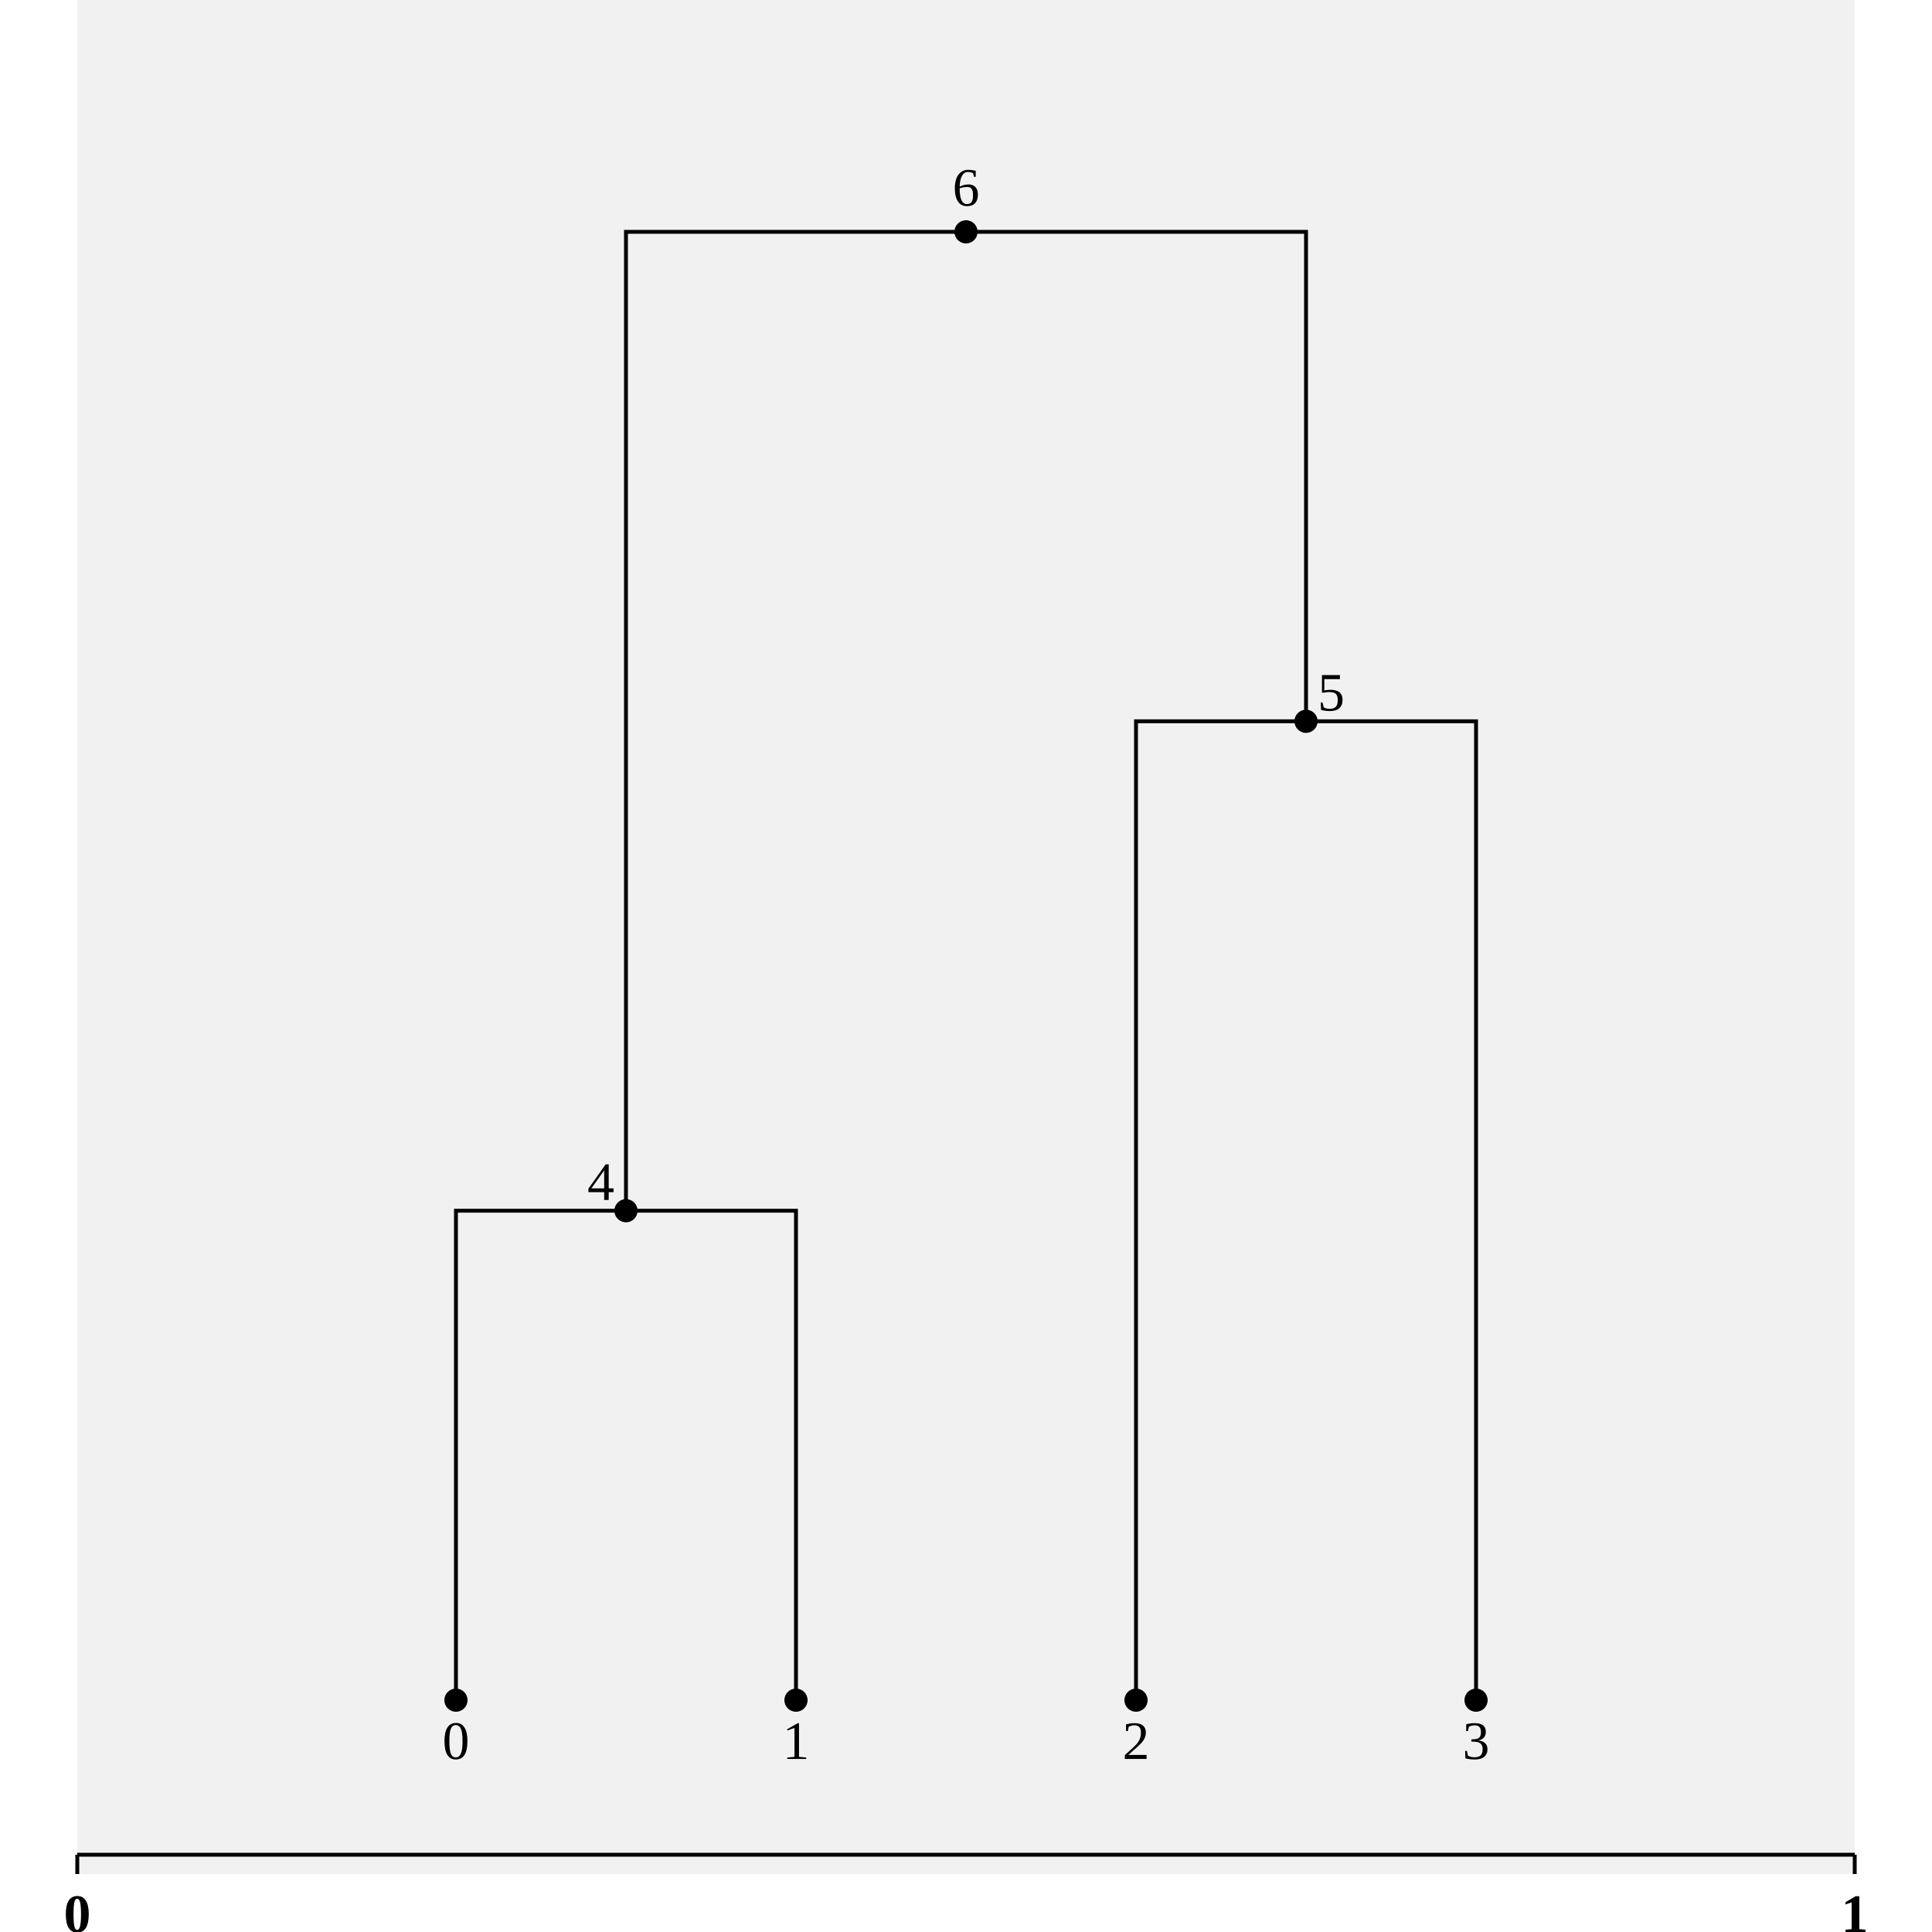
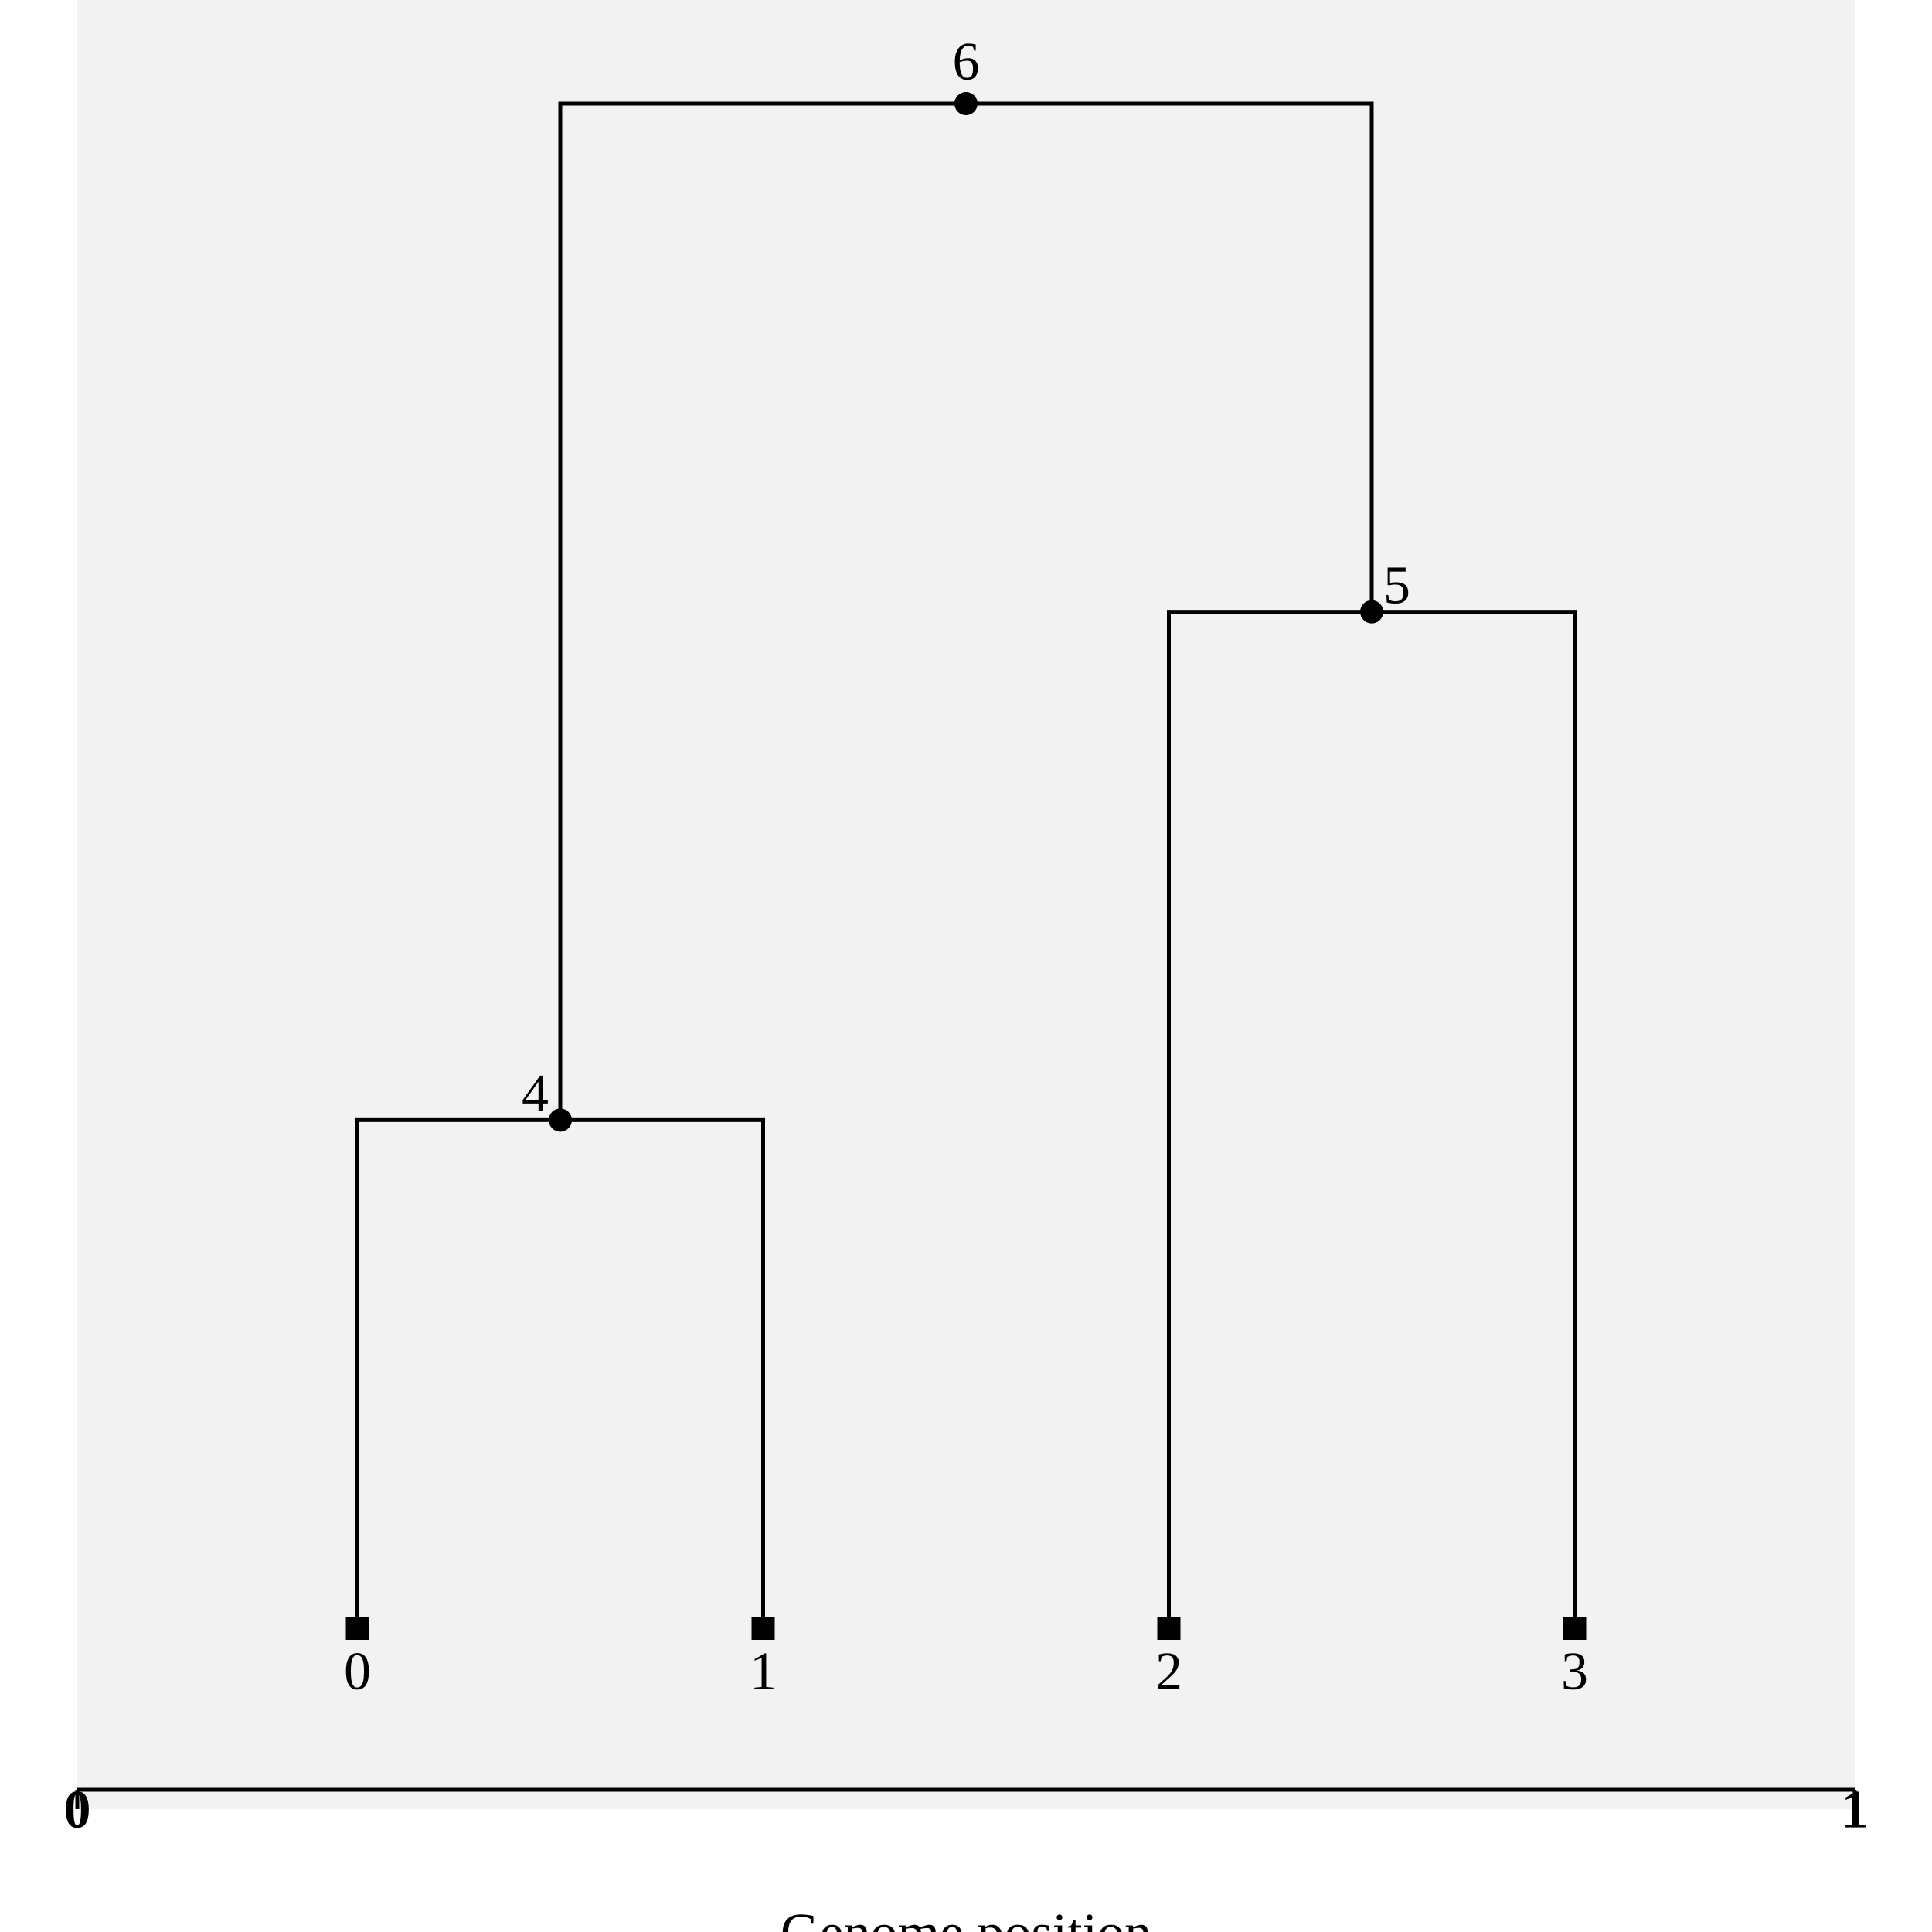
<svg xmlns="http://www.w3.org/2000/svg" baseProfile="full" height="500" version="1.1" width="500">
  <defs>
-     <style type="text/css">.axis {font-weight: bold}.tree, .axis {font-size: 14px; text-anchor:middle}.edge {stroke: black; fill: none}.node &gt; .sym {fill: black; stroke: none}.tree text {dominant-baseline: middle}.tree .lab.lft {text-anchor: end}.tree .lab.rgt {text-anchor: start}.mut {fill: red; font-style: italic}</style>
+     <style type="text/css">.background path {fill: #808080; fill-opacity:0}.background path:nth-child(odd) {fill-opacity:.1}.axes {font-size: 14px}.x-axis .tick .lab {font-weight: bold}.axes, .tree {font-size: 14px; text-anchor:middle}.y-axis line.grid {stroke: #FAFAFA}.y-axis &gt; .lab text {transform: translateX(0.8em) rotate(-90deg)}.x-axis .tick g {transform: translateY(0.9em)}.x-axis &gt; .lab text {transform: translateY(-0.8em)}.axes line, .edge {stroke:black; fill:none}.node &gt; .sym {fill: black; stroke: none}.site &gt; .sym {stroke: black}.mut text {fill: red; font-style: italic}.mut.extra text {fill: hotpink}.mut line {fill: none; stroke: none}.mut .sym {fill: none; stroke: red}.mut.extra .sym {stroke: hotpink}.node .mut .sym {stroke-width: 1.5px}.tree text, .tree-sequence text {dominant-baseline: central}.plotbox .lab.lft {text-anchor: end}.plotbox .lab.rgt {text-anchor: start}</style>
  </defs>
  <g class="tree-sequence">
    <g class="background">
-       <polygon fill="#F1F1F1" points="20,485 20,480 20,460 20,0 480.0,0 480.0,460 480.0,480 480.0,485" />
+       <path d="M20,0 l460,0 l0,438.2 l0,25 l0,5 l-460,0 l0,-5 l0,-25 l0,-438.2z" />
    </g>
-     <g class="trees">
-       <g class="treebox t0" transform="translate(20 30)">
-         <g class="tree t0">
-           <g class="node n6 root" transform="translate(230.0 30.0)">
-             <g class="a6 node n4" transform="translate(-88.0 253.333)">
-               <g class="a4 leaf node n0 sample" transform="translate(-44.0 126.667)">
-                 <path class="edge" d="M 0 0 V -126.667 H 44.0" />
-                 <circle class="sym" cx="0" cy="0" r="3" />
-                 <text class="lab" transform="translate(0 12)">0</text>
-               </g>
-               <g class="a4 leaf node n1 sample" transform="translate(44.0 126.667)">
-                 <path class="edge" d="M 0 0 V -126.667 H -44.0" />
-                 <circle class="sym" cx="0" cy="0" r="3" />
-                 <text class="lab" transform="translate(0 12)">1</text>
-               </g>
-               <path class="edge" d="M 0 0 V -253.333 H 88.0" />
-               <circle class="sym" cx="0" cy="0" r="3" />
-               <text class="lab lft" transform="translate(-3 -6)">4</text>
-             </g>
-             <g class="a6 node n5" transform="translate(88.0 126.667)">
-               <g class="a5 leaf node n2 sample" transform="translate(-44.0 253.333)">
-                 <path class="edge" d="M 0 0 V -253.333 H 44.0" />
-                 <circle class="sym" cx="0" cy="0" r="3" />
-                 <text class="lab" transform="translate(0 12)">2</text>
-               </g>
-               <g class="a5 leaf node n3 sample" transform="translate(44.0 253.333)">
-                 <path class="edge" d="M 0 0 V -253.333 H -44.0" />
-                 <circle class="sym" cx="0" cy="0" r="3" />
-                 <text class="lab" transform="translate(0 12)">3</text>
-               </g>
-               <path class="edge" d="M 0 0 V -126.667 H -88.0" />
-               <circle class="sym" cx="0" cy="0" r="3" />
-               <text class="lab rgt" transform="translate(3 -6)">5</text>
-             </g>
-             <circle class="sym" cx="0" cy="0" r="3" />
-             <text class="lab" transform="translate(0 -10)">6</text>
+     <g class="axes">
+       <g class="x-axis">
+         <g class="lab" transform="translate(250,500)">
+           <text text-anchor="middle">Genome position</text>
+         </g>
+         <line x1="20" x2="480" y1="463.2" y2="463.2" />
+         <g class="tick" transform="translate(20 463.2)">
+           <line x1="0" x2="0" y1="0" y2="5" />
+           <g class="lab" transform="translate(0,5)">
+             <text>0</text>
+           </g>
+         </g>
+         <g class="tick" transform="translate(480 463.2)">
+           <line x1="0" x2="0" y1="0" y2="5" />
+           <g class="lab" transform="translate(0,5)">
+             <text>1</text>
          </g>
        </g>
      </g>
    </g>
-     <g class="axis">
-       <line stroke="black" x1="20" x2="480" y1="480" y2="480" />
-       <line stroke="black" x1="20" x2="20" y1="480" y2="485" />
-       <g transform="translate(20, 500)">
-         <text font-size="14" font-weight="bold" text-anchor="middle">0</text>
-       </g>
-       <line stroke="black" x1="480.0" x2="480.0" y1="480" y2="485" />
-       <g transform="translate(480.0, 500)">
-         <text font-size="14" font-weight="bold" text-anchor="middle">1</text>
+     <g class="plotbox trees">
+       <g class="tree t0" transform="translate(20 0)">
+         <g class="plotbox">
+           <g class="node n6 root" transform="translate(230 26.8)">
+             <g class="a6 node n4" transform="translate(-105 263.067)">
+               <g class="a4 leaf node n0 sample" transform="translate(-52.5 131.533)">
+                 <path class="edge" d="M 0 0 V -131.533 H 52.5" />
+                 <rect class="sym" height="6" width="6" x="-3" y="-3" />
+                 <text class="lab" transform="translate(0 11)">0</text>
+               </g>
+               <g class="a4 leaf node n1 sample" transform="translate(52.5 131.533)">
+                 <path class="edge" d="M 0 0 V -131.533 H -52.5" />
+                 <rect class="sym" height="6" width="6" x="-3" y="-3" />
+                 <text class="lab" transform="translate(0 11)">1</text>
+               </g>
+               <path class="edge" d="M 0 0 V -263.067 H 105" />
+               <circle class="sym" cx="0" cy="0" r="3" />
+               <text class="lab lft" transform="translate(-3 -7.0)">4</text>
+             </g>
+             <g class="a6 node n5" transform="translate(105 131.533)">
+               <g class="a5 leaf node n2 sample" transform="translate(-52.5 263.067)">
+                 <path class="edge" d="M 0 0 V -263.067 H 52.5" />
+                 <rect class="sym" height="6" width="6" x="-3" y="-3" />
+                 <text class="lab" transform="translate(0 11)">2</text>
+               </g>
+               <g class="a5 leaf node n3 sample" transform="translate(52.5 263.067)">
+                 <path class="edge" d="M 0 0 V -263.067 H -52.5" />
+                 <rect class="sym" height="6" width="6" x="-3" y="-3" />
+                 <text class="lab" transform="translate(0 11)">3</text>
+               </g>
+               <path class="edge" d="M 0 0 V -131.533 H -105" />
+               <circle class="sym" cx="0" cy="0" r="3" />
+               <text class="lab rgt" transform="translate(3 -7.0)">5</text>
+             </g>
+             <circle class="sym" cx="0" cy="0" r="3" />
+             <text class="lab" transform="translate(0 -11)">6</text>
+           </g>
+         </g>
      </g>
    </g>
  </g>
</svg>
